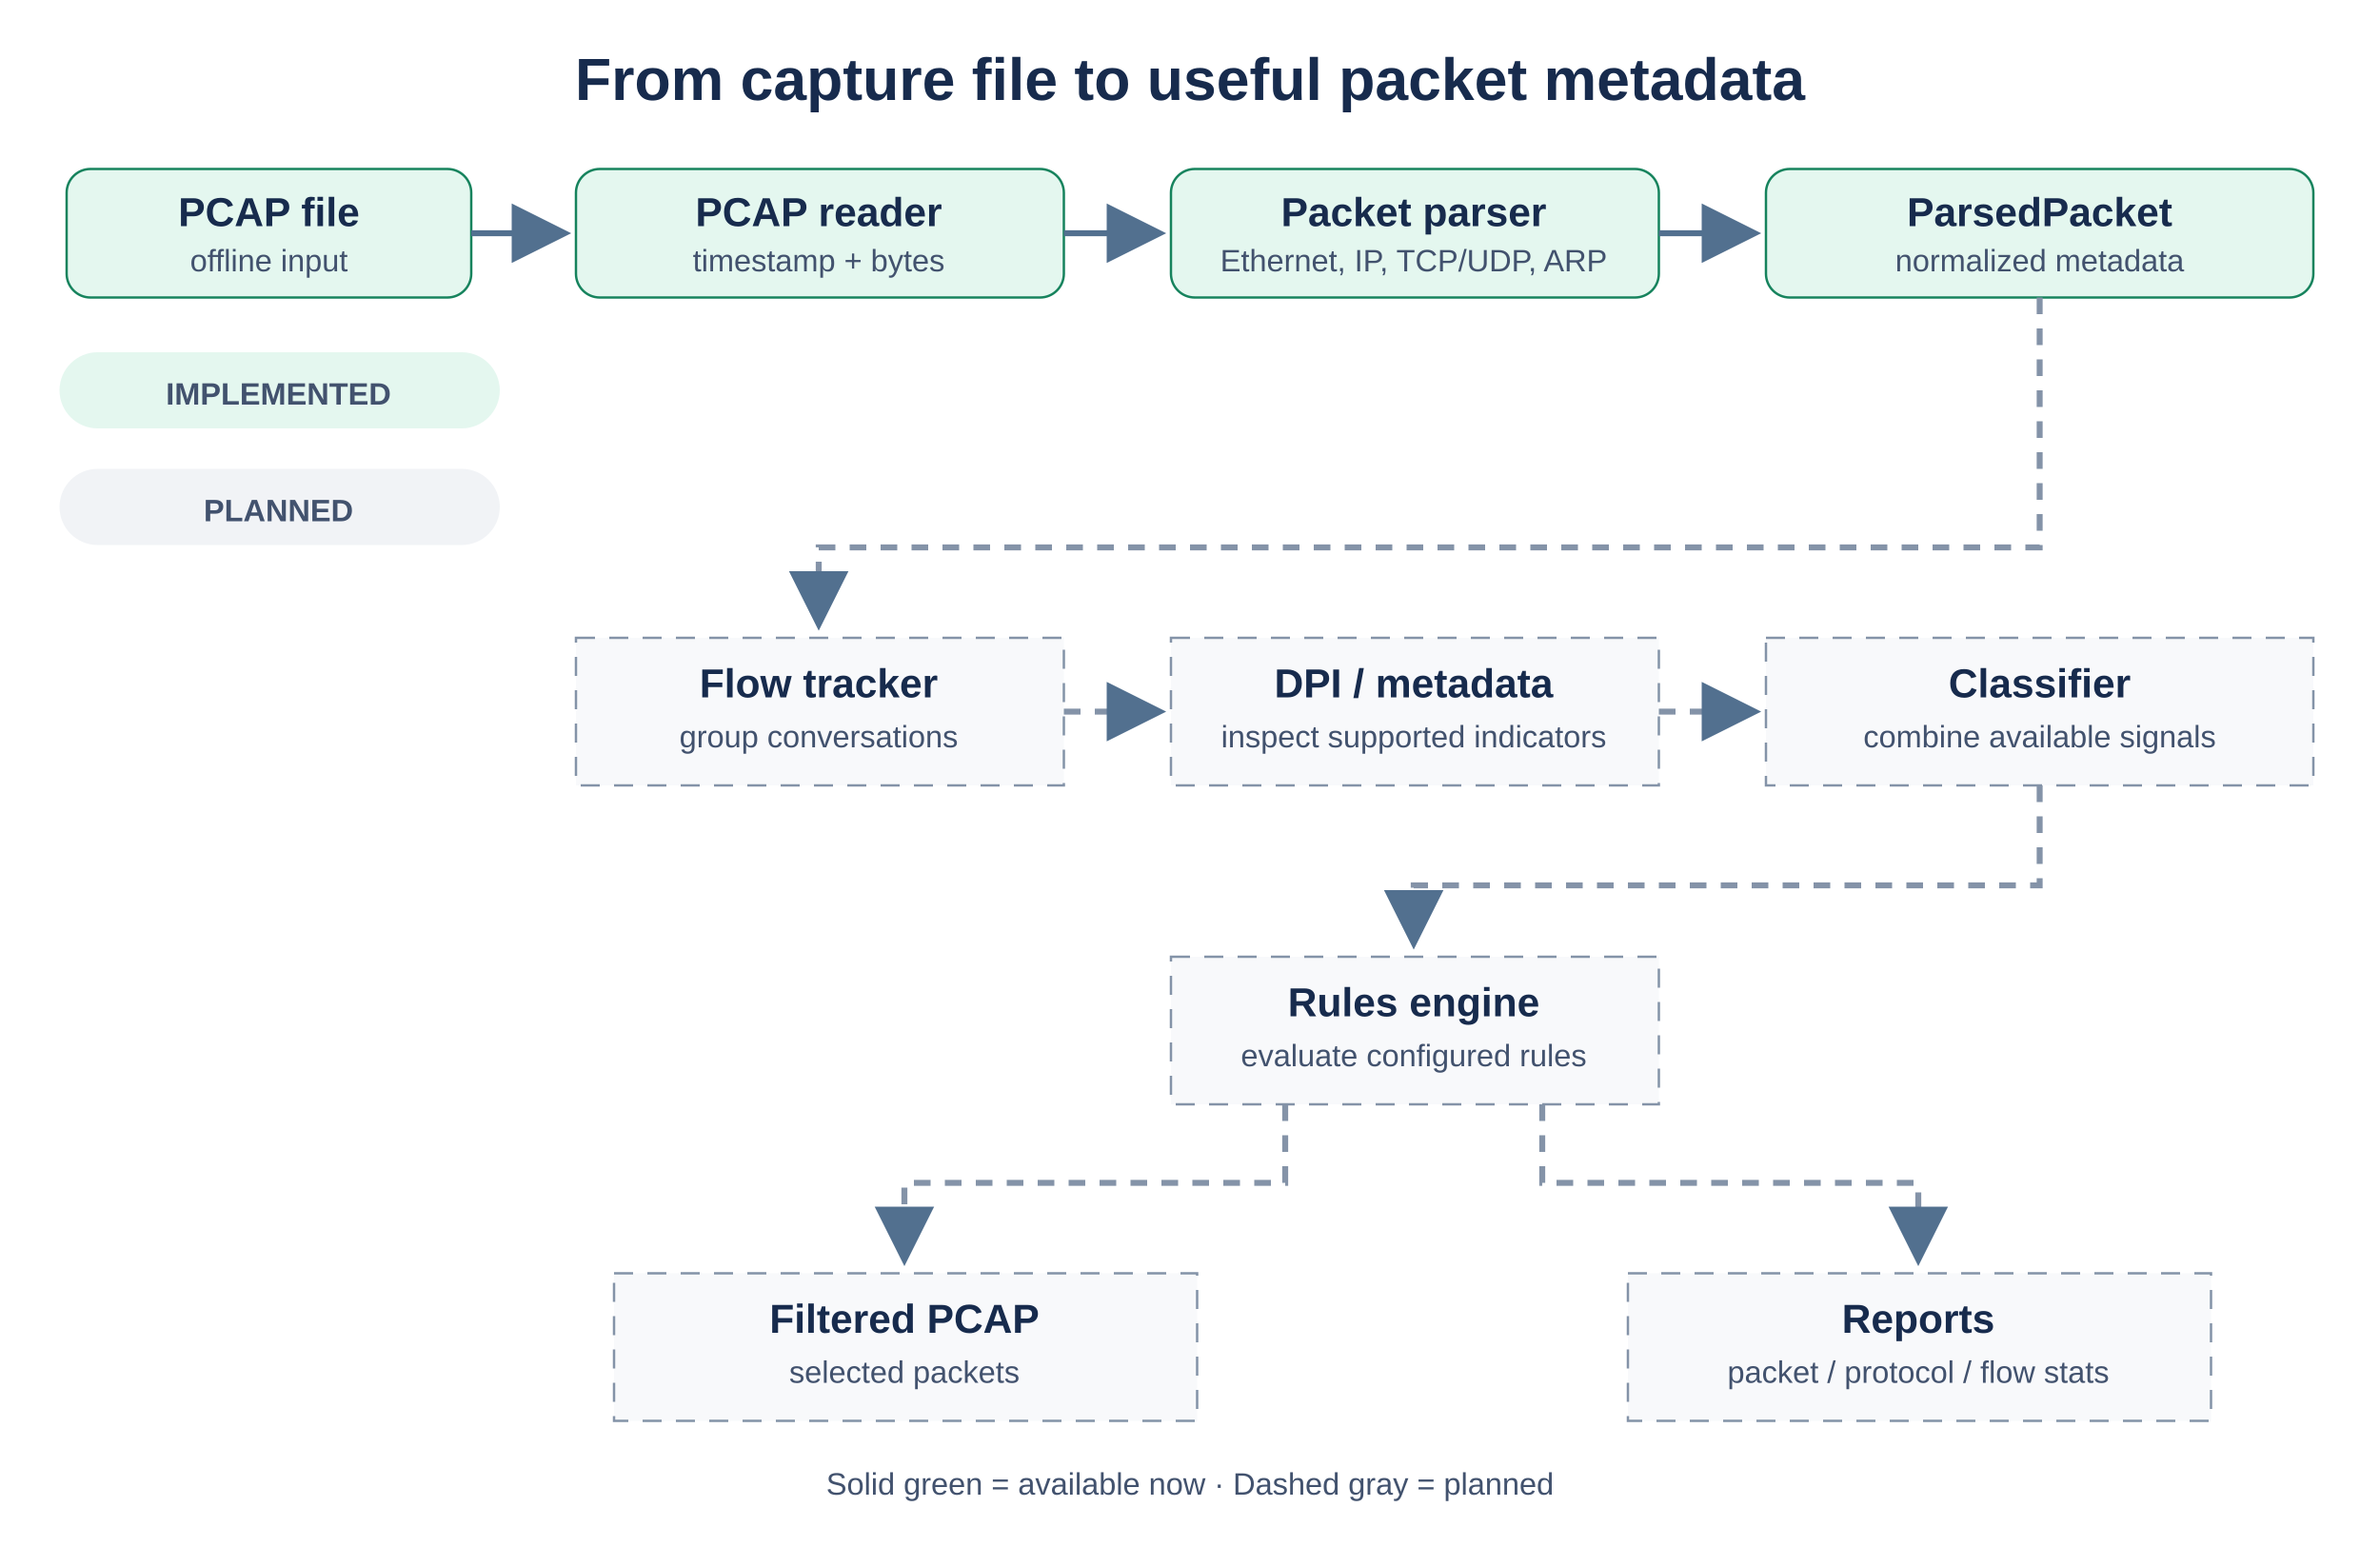
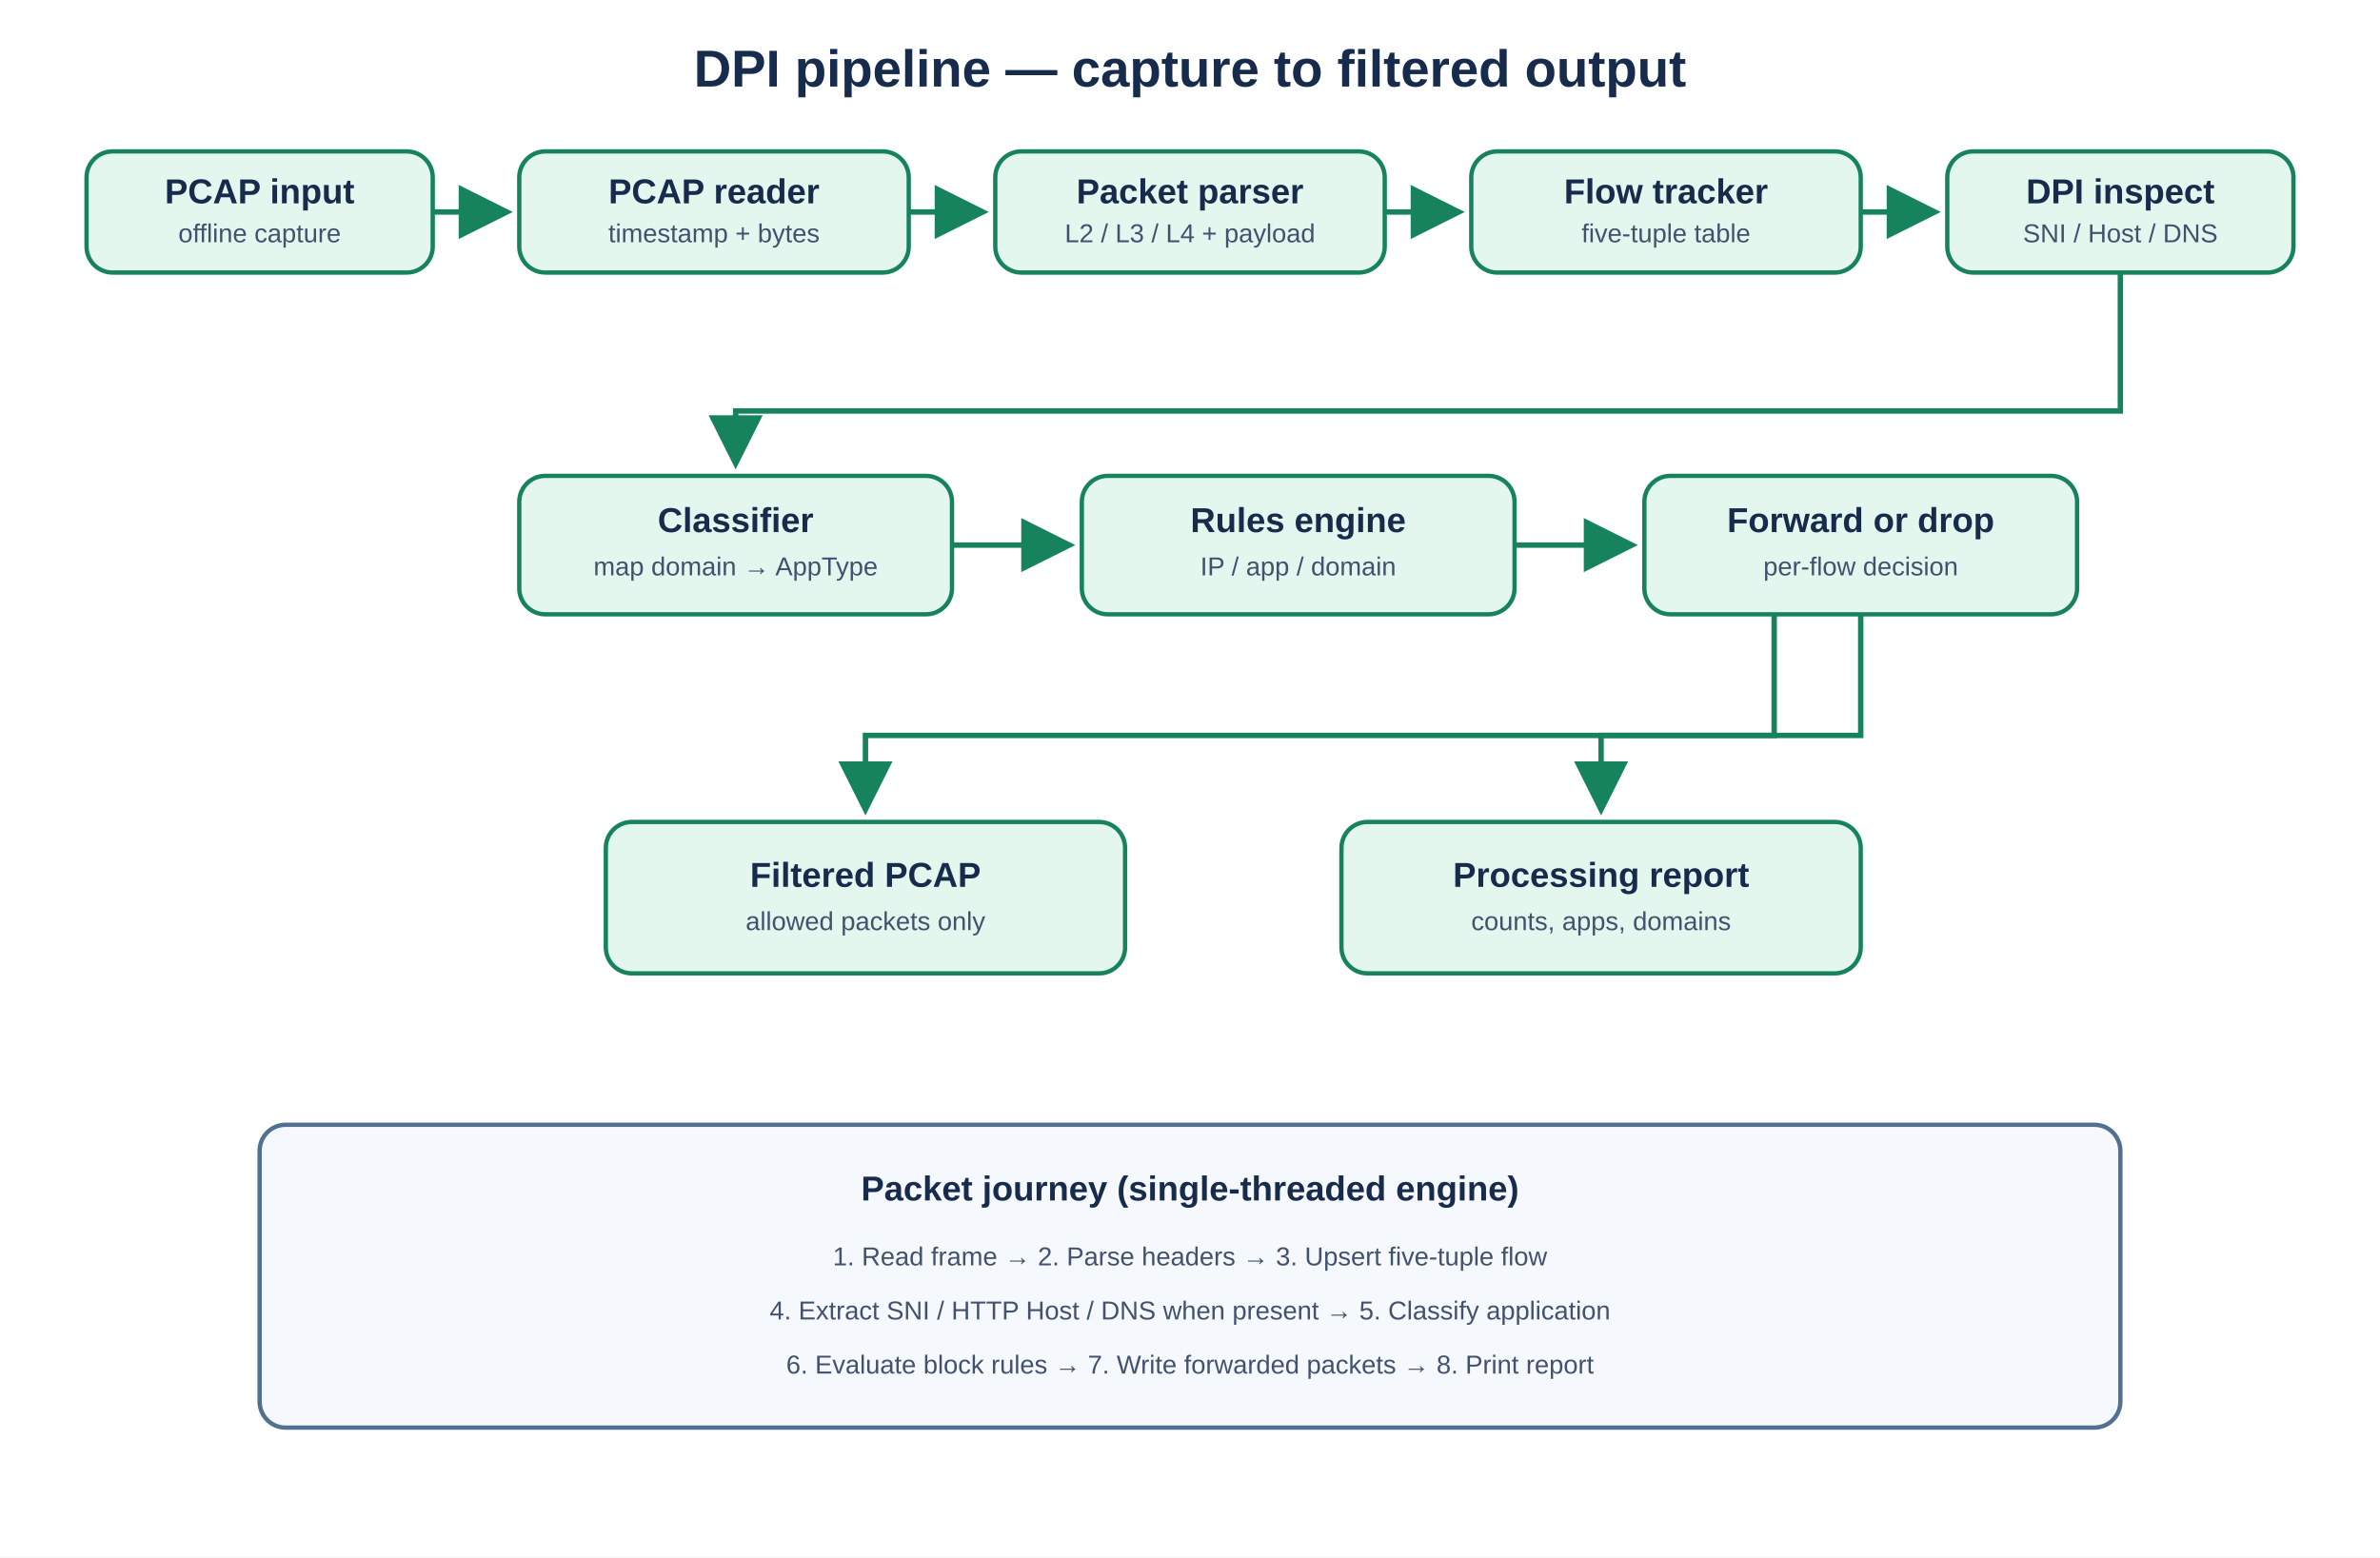
- <svg xmlns="http://www.w3.org/2000/svg" width="1000" height="650" viewBox="0 0 1000 650" role="img" aria-labelledby="title desc">
+ <svg xmlns="http://www.w3.org/2000/svg" width="1100" height="720" viewBox="0 0 1100 720" role="img" aria-labelledby="title desc">
  <defs>
    <marker id="arrow" markerWidth="10" markerHeight="10" refX="8" refY="5" orient="auto">
-       <path d="M0 0L10 5L0 10Z" fill="#52708f" />
+       <path d="M0 0L10 5L0 10Z" fill="#16835d" />
    </marker>
    <style>
      text { font-family: Arial, Helvetica, sans-serif; fill: #172b4d; }
-       .title { font-size: 25px; font-weight: 700; }
-       .label { font-size: 17px; font-weight: 700; }
-       .detail { font-size: 13px; fill: #42526e; }
-       .box { fill: #f5f8fc; stroke: #52708f; stroke-width: 2; rx: 12; }
-       .live { fill: #e4f7ef; stroke: #16835d; }
-       .planned { fill: #f8f9fb; stroke: #8493a8; stroke-dasharray: 8 6; }
-       .line { fill: none; stroke: #52708f; stroke-width: 2.5; marker-end: url(#arrow); }
-       .futureLine { fill: none; stroke: #8493a8; stroke-width: 2.5; stroke-dasharray: 7 6; marker-end: url(#arrow); }
+       .title { font-size: 24px; font-weight: 700; }
+       .label { font-size: 16px; font-weight: 700; }
+       .detail { font-size: 12px; fill: #42526e; }
+       .live { fill: #e4f7ef; stroke: #16835d; stroke-width: 2; rx: 12; }
+       .line { fill: none; stroke: #16835d; stroke-width: 2.5; marker-end: url(#arrow); }
    </style>
  </defs>
-   <rect width="1000" height="650" fill="#ffffff" />
-   <text x="500" y="42" text-anchor="middle" class="title">From capture file to useful packet metadata</text>
-   <rect x="28" y="71" width="170" height="54" rx="10" class="live" />
-   <text x="113" y="95" text-anchor="middle" class="label">PCAP file</text>
-   <text x="113" y="114" text-anchor="middle" class="detail">offline input</text>
-   <rect x="242" y="71" width="205" height="54" rx="10" class="live" />
-   <text x="344" y="95" text-anchor="middle" class="label">PCAP reader</text>
-   <text x="344" y="114" text-anchor="middle" class="detail">timestamp + bytes</text>
-   <rect x="492" y="71" width="205" height="54" rx="10" class="live" />
-   <text x="594" y="95" text-anchor="middle" class="label">Packet parser</text>
-   <text x="594" y="114" text-anchor="middle" class="detail">Ethernet, IP, TCP/UDP, ARP</text>
-   <rect x="742" y="71" width="230" height="54" rx="10" class="live" />
-   <text x="857" y="95" text-anchor="middle" class="label">ParsedPacket</text>
-   <text x="857" y="114" text-anchor="middle" class="detail">normalized metadata</text>
-   <path d="M198 98H235" class="line" />
-   <path d="M447 98H485" class="line" />
-   <path d="M697 98H735" class="line" />
-   <rect x="25" y="148" width="185" height="32" rx="16" fill="#e4f7ef" />
-   <text x="117" y="170" text-anchor="middle" class="detail" font-weight="700">IMPLEMENTED</text>
-   <rect x="25" y="197" width="185" height="32" rx="16" fill="#f1f3f6" />
-   <text x="117" y="219" text-anchor="middle" class="detail" font-weight="700">PLANNED</text>
-   <rect x="242" y="268" width="205" height="62" class="planned" />
-   <text x="344" y="293" text-anchor="middle" class="label">Flow tracker</text>
-   <text x="344" y="314" text-anchor="middle" class="detail">group conversations</text>
-   <rect x="492" y="268" width="205" height="62" class="planned" />
-   <text x="594" y="293" text-anchor="middle" class="label">DPI / metadata</text>
-   <text x="594" y="314" text-anchor="middle" class="detail">inspect supported indicators</text>
-   <rect x="742" y="268" width="230" height="62" class="planned" />
-   <text x="857" y="293" text-anchor="middle" class="label">Classifier</text>
-   <text x="857" y="314" text-anchor="middle" class="detail">combine available signals</text>
-   <path d="M857 125V230H344V260" class="futureLine" />
-   <path d="M447 299H485" class="futureLine" />
-   <path d="M697 299H735" class="futureLine" />
-   <rect x="492" y="402" width="205" height="62" class="planned" />
-   <text x="594" y="427" text-anchor="middle" class="label">Rules engine</text>
-   <text x="594" y="448" text-anchor="middle" class="detail">evaluate configured rules</text>
-   <rect x="258" y="535" width="245" height="62" class="planned" />
-   <text x="380" y="560" text-anchor="middle" class="label">Filtered PCAP</text>
-   <text x="380" y="581" text-anchor="middle" class="detail">selected packets</text>
-   <rect x="684" y="535" width="245" height="62" class="planned" />
-   <text x="806" y="560" text-anchor="middle" class="label">Reports</text>
-   <text x="806" y="581" text-anchor="middle" class="detail">packet / protocol / flow stats</text>
-   <path d="M857 330V372H594V394" class="futureLine" />
-   <path d="M540 464V497H380V527" class="futureLine" />
-   <path d="M648 464V497H806V527" class="futureLine" />
-   <text x="500" y="628" text-anchor="middle" class="detail">Solid green = available now · Dashed gray = planned</text>
+   <rect width="1100" height="720" fill="#ffffff" />
+   <text x="550" y="40" text-anchor="middle" class="title">DPI pipeline — capture to filtered output</text>
+   <rect x="40" y="70" width="160" height="56" class="live" />
+   <text x="120" y="94" text-anchor="middle" class="label">PCAP input</text>
+   <text x="120" y="112" text-anchor="middle" class="detail">offline capture</text>
+   <rect x="240" y="70" width="180" height="56" class="live" />
+   <text x="330" y="94" text-anchor="middle" class="label">PCAP reader</text>
+   <text x="330" y="112" text-anchor="middle" class="detail">timestamp + bytes</text>
+   <rect x="460" y="70" width="180" height="56" class="live" />
+   <text x="550" y="94" text-anchor="middle" class="label">Packet parser</text>
+   <text x="550" y="112" text-anchor="middle" class="detail">L2 / L3 / L4 + payload</text>
+   <rect x="680" y="70" width="180" height="56" class="live" />
+   <text x="770" y="94" text-anchor="middle" class="label">Flow tracker</text>
+   <text x="770" y="112" text-anchor="middle" class="detail">five-tuple table</text>
+   <rect x="900" y="70" width="160" height="56" class="live" />
+   <text x="980" y="94" text-anchor="middle" class="label">DPI inspect</text>
+   <text x="980" y="112" text-anchor="middle" class="detail">SNI / Host / DNS</text>
+   <path d="M200 98H232" class="line" />
+   <path d="M420 98H452" class="line" />
+   <path d="M640 98H672" class="line" />
+   <path d="M860 98H892" class="line" />
+   <rect x="240" y="220" width="200" height="64" class="live" />
+   <text x="340" y="246" text-anchor="middle" class="label">Classifier</text>
+   <text x="340" y="266" text-anchor="middle" class="detail">map domain → AppType</text>
+   <rect x="500" y="220" width="200" height="64" class="live" />
+   <text x="600" y="246" text-anchor="middle" class="label">Rules engine</text>
+   <text x="600" y="266" text-anchor="middle" class="detail">IP / app / domain</text>
+   <rect x="760" y="220" width="200" height="64" class="live" />
+   <text x="860" y="246" text-anchor="middle" class="label">Forward or drop</text>
+   <text x="860" y="266" text-anchor="middle" class="detail">per-flow decision</text>
+   <path d="M980 126V190H340V212" class="line" />
+   <path d="M440 252H492" class="line" />
+   <path d="M700 252H752" class="line" />
+   <rect x="280" y="380" width="240" height="70" class="live" />
+   <text x="400" y="410" text-anchor="middle" class="label">Filtered PCAP</text>
+   <text x="400" y="430" text-anchor="middle" class="detail">allowed packets only</text>
+   <rect x="620" y="380" width="240" height="70" class="live" />
+   <text x="740" y="410" text-anchor="middle" class="label">Processing report</text>
+   <text x="740" y="430" text-anchor="middle" class="detail">counts, apps, domains</text>
+   <path d="M820 284V340H400V372" class="line" />
+   <path d="M860 284V340H740V372" class="line" />
+   <rect x="120" y="520" width="860" height="140" fill="#f5f8fc" stroke="#52708f" stroke-width="2" rx="12" />
+   <text x="550" y="555" text-anchor="middle" class="label">Packet journey (single-threaded engine)</text>
+   <text x="550" y="585" text-anchor="middle" class="detail">1. Read frame → 2. Parse headers → 3. Upsert five-tuple flow</text>
+   <text x="550" y="610" text-anchor="middle" class="detail">4. Extract SNI / HTTP Host / DNS when present → 5. Classify application</text>
+   <text x="550" y="635" text-anchor="middle" class="detail">6. Evaluate block rules → 7. Write forwarded packets → 8. Print report</text>
</svg>
